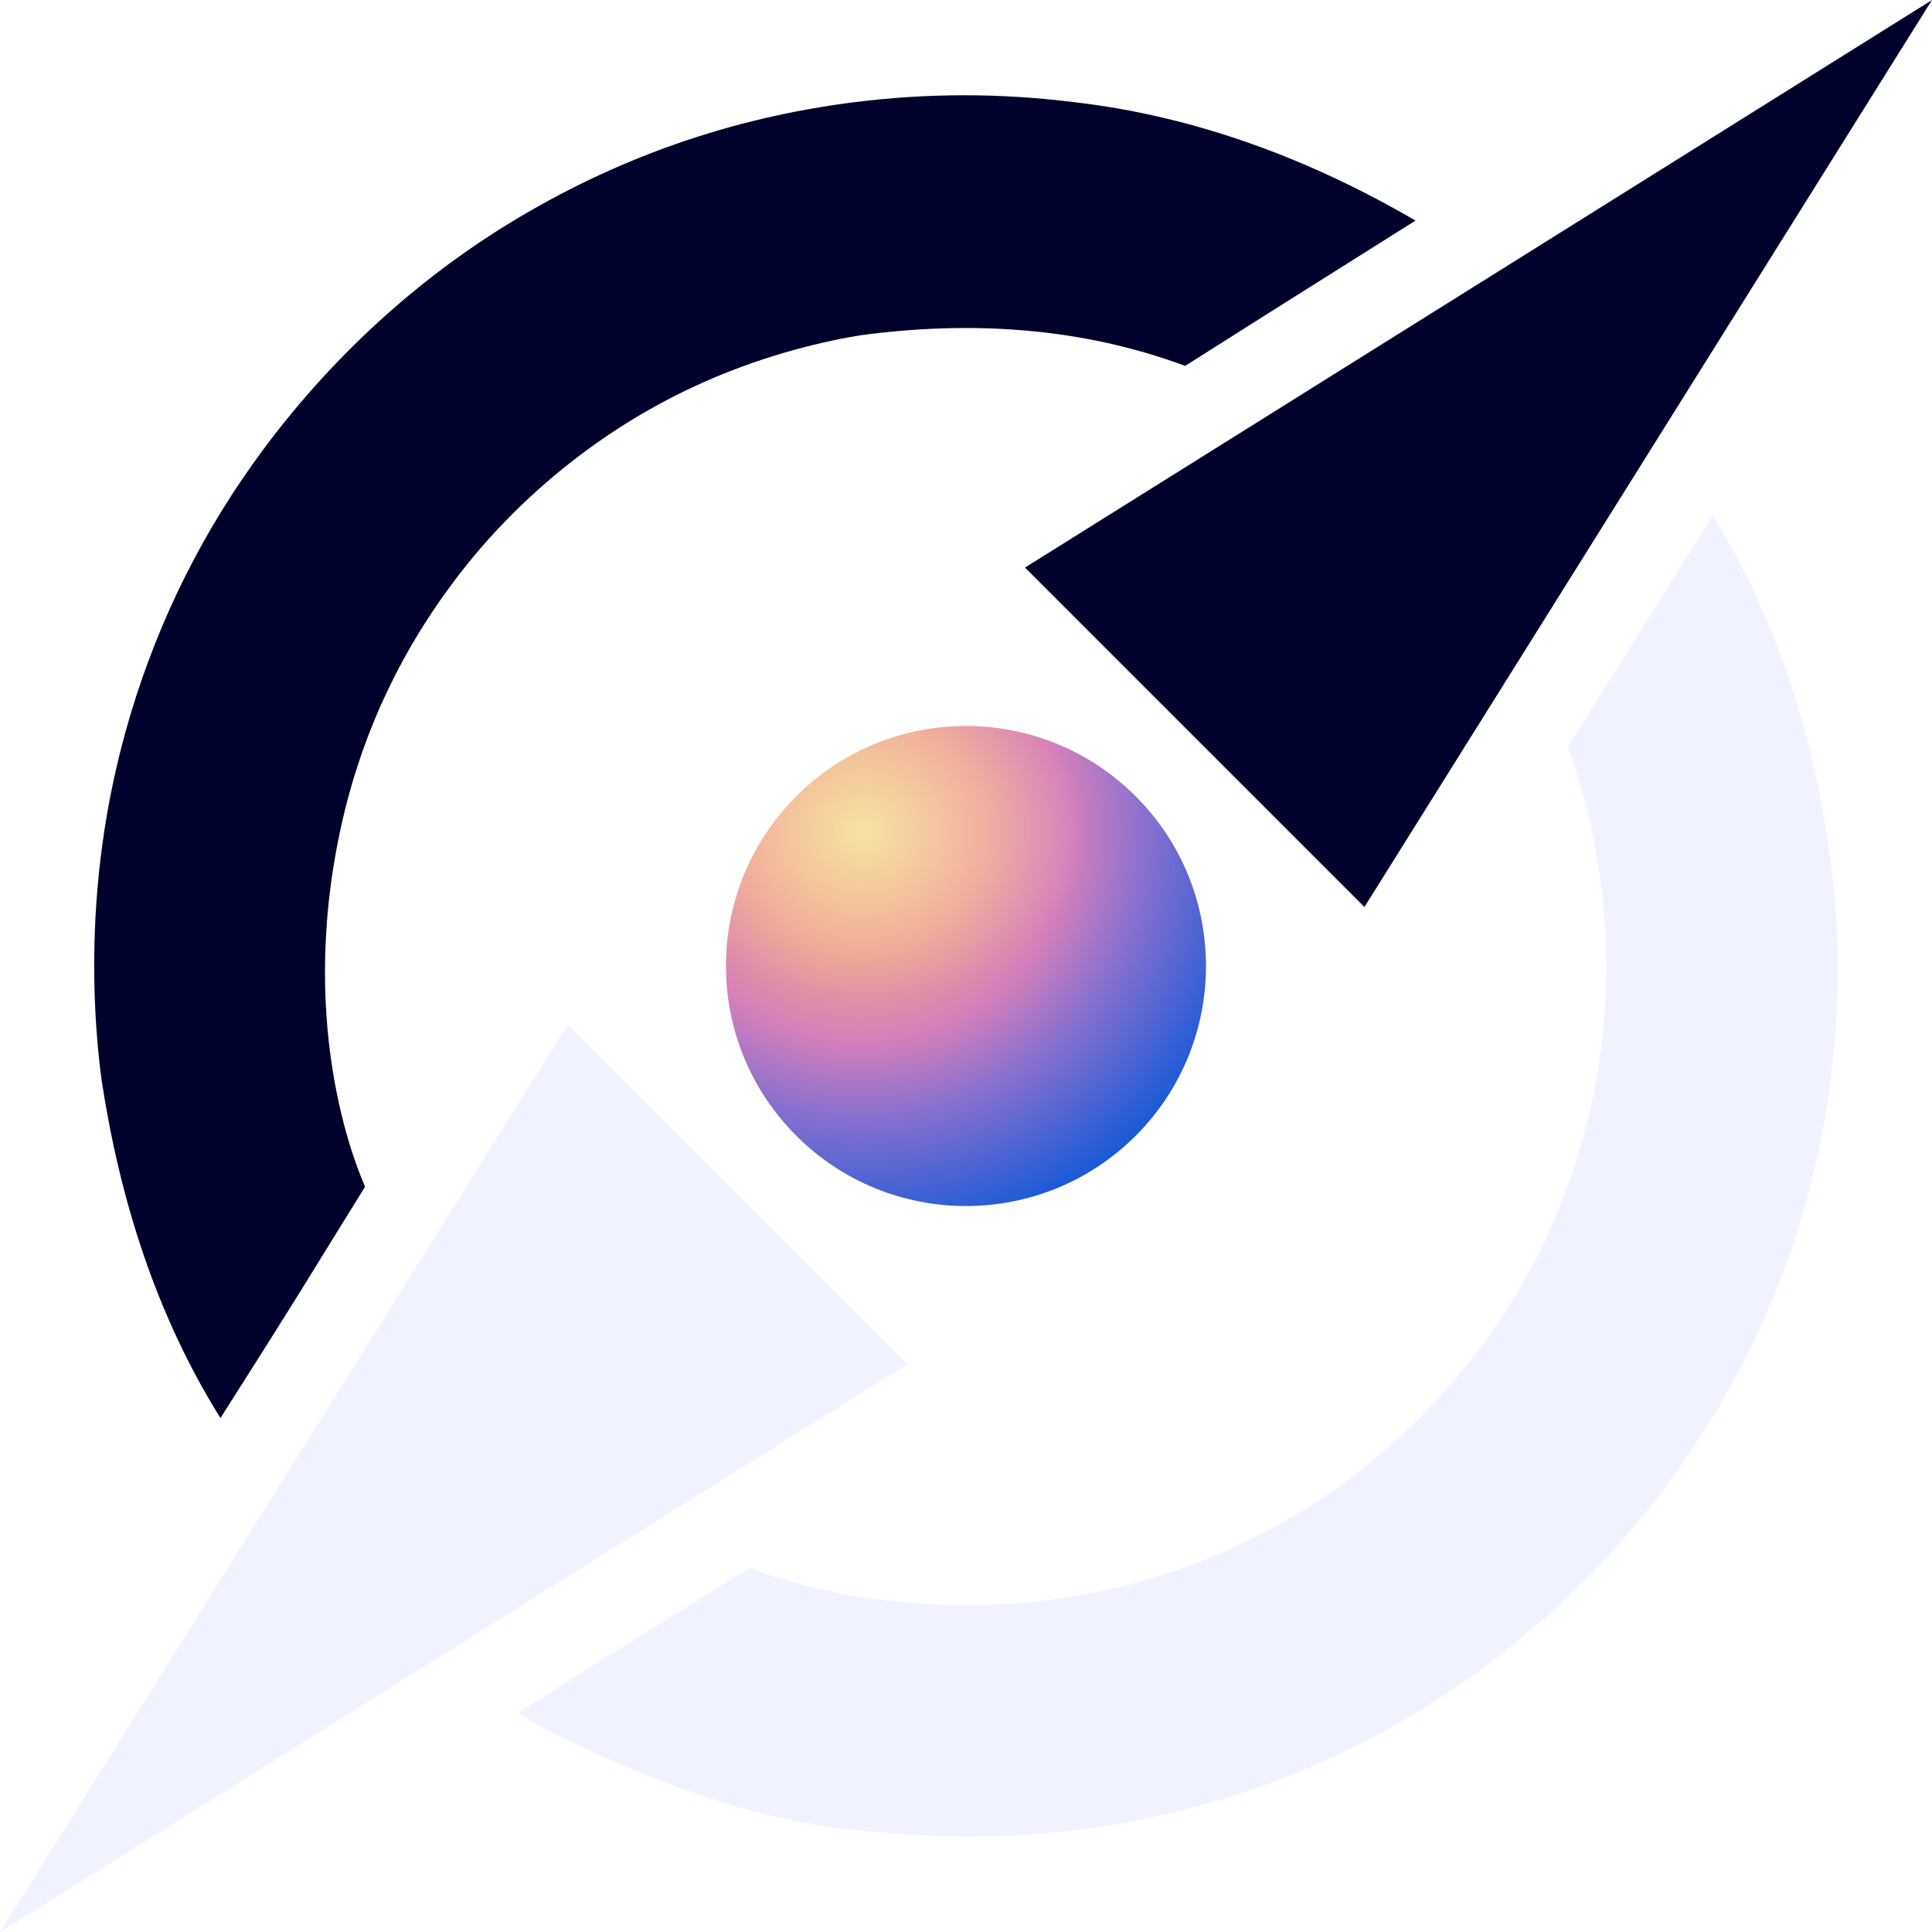
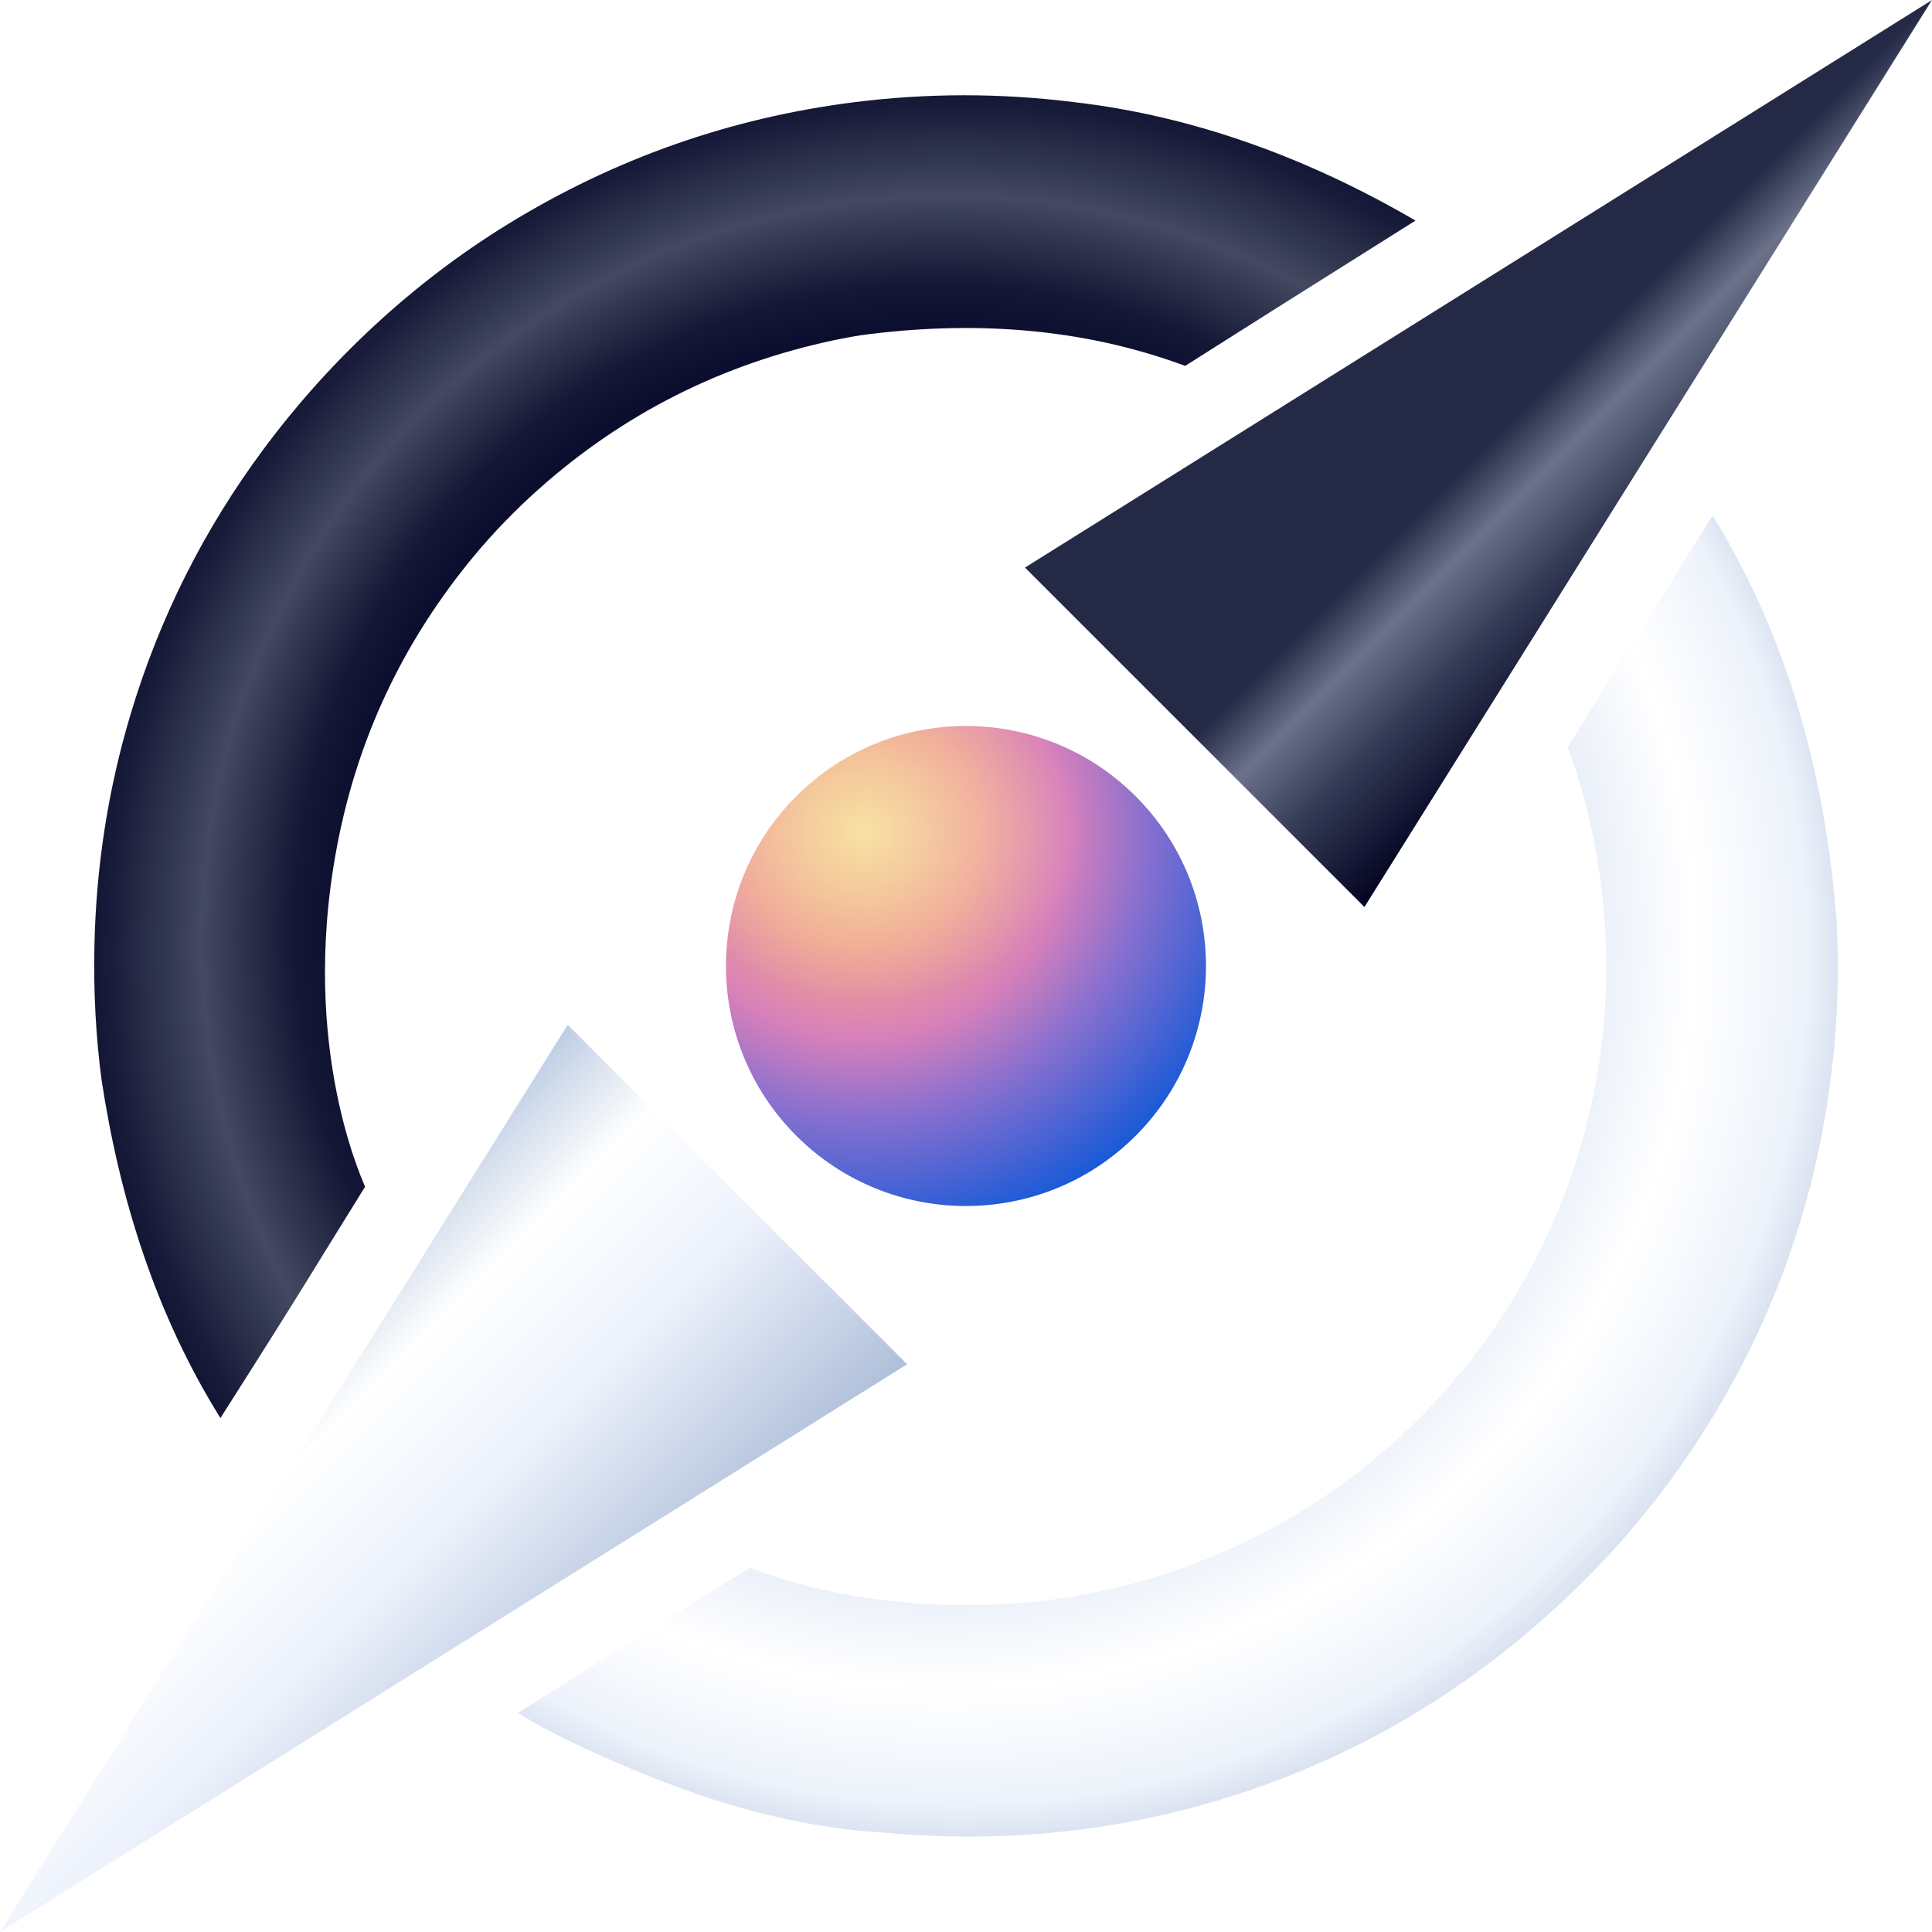
<svg xmlns="http://www.w3.org/2000/svg" width="500" zoomAndPan="magnify" viewBox="0 0 375 375" height="500" preserveAspectRatio="xMidYMid meet" version="1.0">
  <defs>
    <clipPath id="a3957e5701">
      <path d="M 198 0 L 375 0 L 375 177 L 198 177 Z M 198 0 " clip-rule="nonzero" />
    </clipPath>
    <clipPath id="6afbb346e6">
      <path d="M 342.047 -32.93 L 407.93 32.953 L 264.836 176.047 L 198.953 110.164 Z M 342.047 -32.93 " clip-rule="nonzero" />
    </clipPath>
    <clipPath id="dbfe783954">
      <path d="M 374.988 0.012 L 264.836 176.047 L 198.953 110.164 Z M 374.988 0.012 " clip-rule="nonzero" />
    </clipPath>
    <clipPath id="270e5b8c21">
      <path d="M 140 140 L 235 140 L 235 235 L 140 235 Z M 140 140 " clip-rule="nonzero" />
    </clipPath>
    <clipPath id="cd695f61e1">
      <path d="M 187.496 121.617 L 253.379 187.504 L 187.496 253.387 L 121.613 187.504 Z M 187.496 121.617 " clip-rule="nonzero" />
    </clipPath>
    <clipPath id="7e0fedd2f4">
      <path d="M 220.438 154.559 C 202.242 136.367 172.746 136.367 154.555 154.559 C 136.359 172.754 136.359 202.25 154.555 220.445 C 172.746 238.637 202.242 238.637 220.438 220.445 C 238.629 202.25 238.629 172.754 220.438 154.559 Z M 220.438 154.559 " clip-rule="nonzero" />
    </clipPath>
    <clipPath id="c3602e9733">
      <path d="M 0 198 L 177 198 L 177 375 L 0 375 Z M 0 198 " clip-rule="nonzero" />
    </clipPath>
    <clipPath id="f2a35fea8d">
      <path d="M 32.945 407.926 L -32.941 342.043 L 110.191 198.91 L 176.074 264.797 Z M 32.945 407.926 " clip-rule="nonzero" />
    </clipPath>
    <clipPath id="2d860f12f2">
      <path d="M 0.004 374.984 L 110.191 198.91 L 176.074 264.797 Z M 0.004 374.984 " clip-rule="nonzero" />
    </clipPath>
    <radialGradient id="acecore-sphere" gradientUnits="userSpaceOnUse" cx="167.0" cy="161.4" r="83.85">
      <stop offset="0%" stop-color="#f4d275" />
      <stop offset="28%" stop-color="#efa28d" />
      <stop offset="48%" stop-color="#d780ba" />
      <stop offset="66%" stop-color="#8970cf" />
      <stop offset="100%" stop-color="#0656d9" />
    </radialGradient>
    <radialGradient id="acecore-light" gradientUnits="userSpaceOnUse" cx="0" cy="0" r="1" gradientTransform="matrix(41.925 0 0 32.608 168.86 161.4)">
      <stop stop-color="#fff" stop-opacity="0.333" />
      <stop offset="1" stop-color="#fff" stop-opacity="0" />
    </radialGradient>
+     <radialGradient id="outer-ink" gradientUnits="userSpaceOnUse" cx="187.5" cy="187.5" r="181" fx="170" fy="164">
+       <stop offset="0%" stop-color="#00011e" />
+       <stop offset="58%" stop-color="#030529" />
+       <stop offset="69%" stop-color="#141735" />
+       <stop offset="80%" stop-color="#434960" />
+       <stop offset="91%" stop-color="#181c3a" />
+       <stop offset="100%" stop-color="#00011e" />
+     </radialGradient>
+     <radialGradient id="outer-pale" gradientUnits="userSpaceOnUse" cx="187.5" cy="187.5" r="181" fx="170" fy="164">
+       <stop offset="0%" stop-color="#b4c1d8" />
+       <stop offset="58%" stop-color="#cbd6e8" />
+       <stop offset="69%" stop-color="#e7edf8" />
+       <stop offset="80%" stop-color="#ffffff" />
+       <stop offset="91%" stop-color="#edf2fb" />
+       <stop offset="100%" stop-color="#bbc8df" />
+     </radialGradient>
+     <radialGradient id="outer-on-dark" gradientUnits="userSpaceOnUse" cx="187.5" cy="187.5" r="181" fx="170" fy="164">
+       <stop offset="0%" stop-color="#bdcbe0" />
+       <stop offset="58%" stop-color="#ccd7e8" />
+       <stop offset="69%" stop-color="#e8eef8" />
+       <stop offset="80%" stop-color="#ffffff" />
+       <stop offset="91%" stop-color="#eef3fc" />
+       <stop offset="100%" stop-color="#c1cee2" />
+     </radialGradient>
+     <linearGradient id="outer-ink-arrow" gradientUnits="userSpaceOnUse" x1="187.5" y1="187.5" x2="221" y2="221">
+       <stop offset="0%" stop-color="#242a46" />
+       <stop offset="24%" stop-color="#6b728a" />
+       <stop offset="55%" stop-color="#343b56" />
+       <stop offset="100%" stop-color="#00011e" />
+     </linearGradient>
+     <linearGradient id="outer-pale-arrow" gradientUnits="userSpaceOnUse" x1="155" y1="155" x2="221" y2="221">
+       <stop offset="0%" stop-color="#bfcee4" />
+       <stop offset="24%" stop-color="#ffffff" />
+       <stop offset="55%" stop-color="#edf2fc" />
+       <stop offset="100%" stop-color="#aebed9" />
+     </linearGradient>
+     <linearGradient id="outer-on-dark-arrow" gradientUnits="userSpaceOnUse" x1="187.5" y1="187.5" x2="221" y2="221">
+       <stop offset="0%" stop-color="#c5d2e6" />
+       <stop offset="24%" stop-color="#ffffff" />
+       <stop offset="55%" stop-color="#f1f5fc" />
+       <stop offset="100%" stop-color="#bccbe1" />
+     </linearGradient>
+     <linearGradient id="outer-on-dark-pale-arrow" gradientUnits="userSpaceOnUse" x1="155" y1="155" x2="221" y2="221">
+       <stop offset="0%" stop-color="#c5d2e6" />
+       <stop offset="24%" stop-color="#ffffff" />
+       <stop offset="55%" stop-color="#f1f5fc" />
+       <stop offset="100%" stop-color="#bccbe1" />
+     </linearGradient>
  </defs>
-   <path fill="#00022b" d="M 230.043 71.02 C 209.73 63.477 188.301 62.211 167 65.082 C 165.305 65.352 163.605 65.668 161.906 66.027 C 140.082 70.652 120.922 80.328 104.426 95.062 C 100.137 98.895 95.711 103.418 91.84 108.109 C 78.883 123.805 70.297 141.441 66.078 161.012 C 57.496 200.844 69.965 228.148 70.863 230.344 C 60.105 247.633 60.207 247.863 42.785 275.242 C 30.289 255.219 23.223 232.727 19.703 209.527 C 18.598 201.109 18.137 192.488 18.324 183.66 C 18.645 168.238 20.973 153.273 25.305 138.766 C 30.922 119.973 39.578 102.723 51.281 87.008 C 64.082 69.824 80.188 54.812 98.535 43.535 C 119.289 30.777 141.719 22.879 165.832 19.836 C 179.965 18.055 194.129 18.043 208.328 19.809 C 231.965 22.504 254.328 30.91 274.746 42.816 C 244.926 61.586 244.898 61.594 230.043 71.02 Z M 230.043 71.02 " fill-opacity="1" fill-rule="nonzero" />
-   <path fill="#f0f3ff" d="M 145.617 304.262 C 146.184 304.527 165.508 312.844 194.297 311.391 C 224.988 309.848 254.219 296.781 275.73 275.035 C 291.141 259.453 301.715 241.168 307.449 220.18 C 313.566 197.777 313.113 174.191 306.637 151.988 C 305.469 147.992 304.418 145.238 304.305 144.977 C 313.676 130.012 313.672 130.012 332.418 100.066 C 347.242 124.035 354.406 151.129 356.496 179.016 C 356.906 187.043 356.758 194.957 356.059 202.754 C 353.41 232.145 343.805 258.914 327.238 283.07 C 319.359 294.562 309.965 305.094 299.066 314.664 C 280.883 330.625 260.398 342.098 237.613 349.09 C 216.266 355.641 194.117 357.836 171.168 355.672 C 167.766 355.48 156.367 354.75 140.746 349.996 C 125.5 345.359 106.641 336.617 100.574 332.457 C 118.953 320.832 118.988 320.824 145.617 304.262 Z M 145.617 304.262 " fill-opacity="1" fill-rule="nonzero" />
+   <style>@media (prefers-color-scheme: dark) { .outer-ink, .outer-pale { fill: url(#outer-on-dark); } .outer-arrow { fill: url(#outer-on-dark-arrow); } .outer-pale.outer-arrow { fill: url(#outer-on-dark-pale-arrow); } }</style>
+   <path class="outer-ink" fill="url(#outer-ink)" d="M 230.043 71.02 C 209.73 63.477 188.301 62.211 167 65.082 C 165.305 65.352 163.605 65.668 161.906 66.027 C 140.082 70.652 120.922 80.328 104.426 95.062 C 100.137 98.895 95.711 103.418 91.84 108.109 C 78.883 123.805 70.297 141.441 66.078 161.012 C 57.496 200.844 69.965 228.148 70.863 230.344 C 60.105 247.633 60.207 247.863 42.785 275.242 C 30.289 255.219 23.223 232.727 19.703 209.527 C 18.598 201.109 18.137 192.488 18.324 183.66 C 18.645 168.238 20.973 153.273 25.305 138.766 C 30.922 119.973 39.578 102.723 51.281 87.008 C 64.082 69.824 80.188 54.812 98.535 43.535 C 119.289 30.777 141.719 22.879 165.832 19.836 C 179.965 18.055 194.129 18.043 208.328 19.809 C 231.965 22.504 254.328 30.91 274.746 42.816 C 244.926 61.586 244.898 61.594 230.043 71.02 Z M 230.043 71.02 " fill-opacity="1" fill-rule="nonzero" />
+   <path class="outer-pale" fill="url(#outer-pale)" d="M 145.617 304.262 C 146.184 304.527 165.508 312.844 194.297 311.391 C 224.988 309.848 254.219 296.781 275.73 275.035 C 291.141 259.453 301.715 241.168 307.449 220.18 C 313.566 197.777 313.113 174.191 306.637 151.988 C 305.469 147.992 304.418 145.238 304.305 144.977 C 313.676 130.012 313.672 130.012 332.418 100.066 C 347.242 124.035 354.406 151.129 356.496 179.016 C 356.906 187.043 356.758 194.957 356.059 202.754 C 353.41 232.145 343.805 258.914 327.238 283.07 C 319.359 294.562 309.965 305.094 299.066 314.664 C 280.883 330.625 260.398 342.098 237.613 349.09 C 216.266 355.641 194.117 357.836 171.168 355.672 C 167.766 355.48 156.367 354.75 140.746 349.996 C 125.5 345.359 106.641 336.617 100.574 332.457 C 118.953 320.832 118.988 320.824 145.617 304.262 Z M 145.617 304.262 " fill-opacity="1" fill-rule="nonzero" />
  <g clip-path="url(#a3957e5701)">
    <g clip-path="url(#6afbb346e6)">
      <g clip-path="url(#dbfe783954)">
-         <path fill="#00022b" d="M 342.047 -32.93 L 407.93 32.953 L 264.836 176.047 L 198.953 110.164 Z M 342.047 -32.93 " fill-opacity="1" fill-rule="nonzero" />
+         <path class="outer-ink outer-arrow" fill="url(#outer-ink-arrow)" d="M 342.047 -32.93 L 407.93 32.953 L 264.836 176.047 L 198.953 110.164 Z M 342.047 -32.93 " fill-opacity="1" fill-rule="nonzero" />
      </g>
    </g>
  </g>
  <g clip-path="url(#270e5b8c21)">
    <g clip-path="url(#cd695f61e1)">
      <g clip-path="url(#7e0fedd2f4)">
        <path fill="url(#acecore-sphere)" d="M 187.496 121.617 L 253.379 187.504 L 187.496 253.387 L 121.613 187.504 Z M 187.496 121.617 " fill-opacity="1" fill-rule="nonzero" />
        <path fill="url(#acecore-light)" d="M 187.496 121.617 L 253.379 187.504 L 187.496 253.387 L 121.613 187.504 Z M 187.496 121.617 " fill-opacity="1" fill-rule="nonzero" />
      </g>
    </g>
  </g>
  <g clip-path="url(#c3602e9733)">
    <g clip-path="url(#f2a35fea8d)">
      <g clip-path="url(#2d860f12f2)">
-         <path fill="#f0f3ff" d="M 32.945 407.926 L -32.941 342.043 L 110.191 198.91 L 176.074 264.797 Z M 32.945 407.926 " fill-opacity="1" fill-rule="nonzero" />
+         <path class="outer-pale outer-arrow" fill="url(#outer-pale-arrow)" d="M 32.945 407.926 L -32.941 342.043 L 110.191 198.91 L 176.074 264.797 Z M 32.945 407.926 " fill-opacity="1" fill-rule="nonzero" />
      </g>
    </g>
  </g>
</svg>
